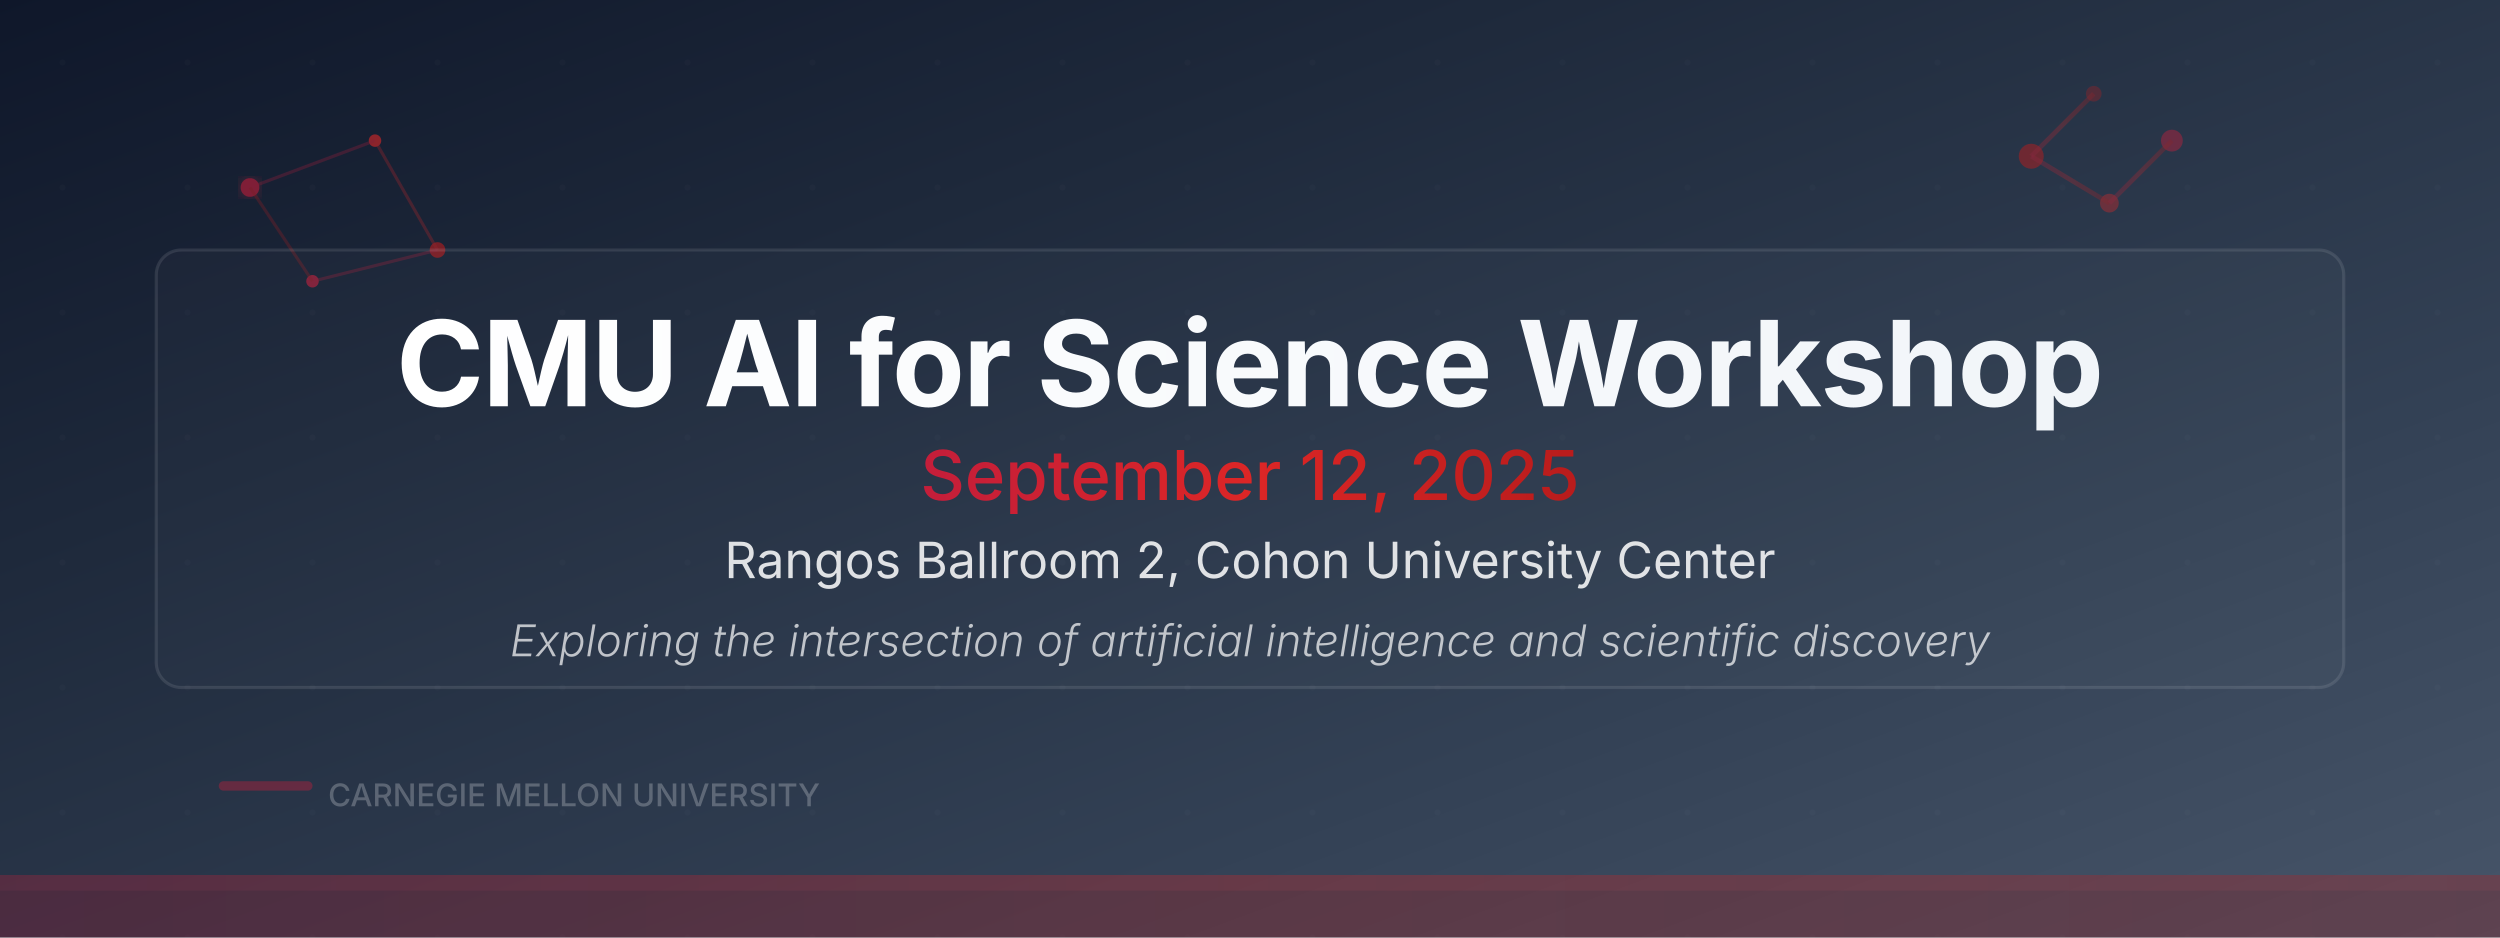
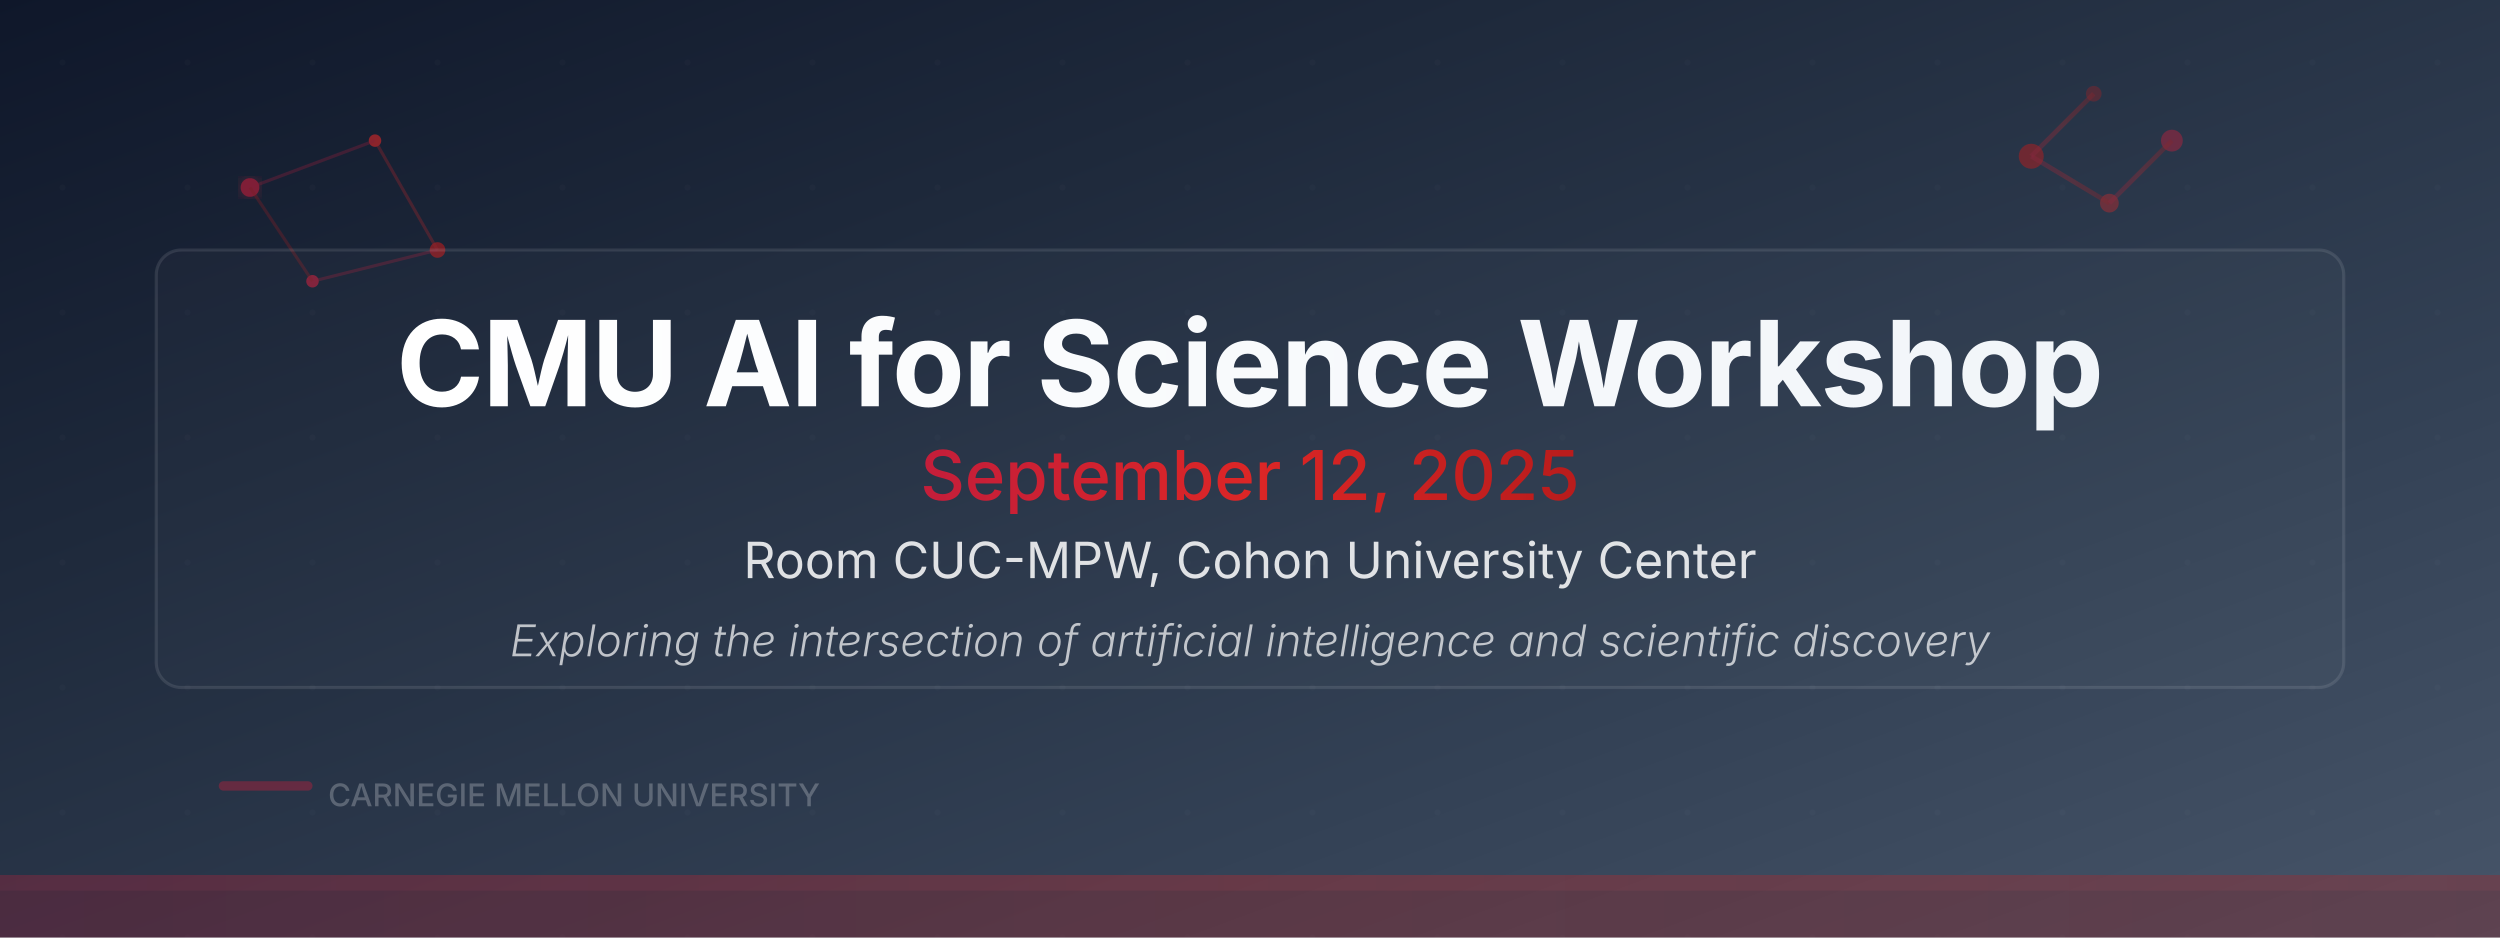
<svg xmlns="http://www.w3.org/2000/svg" width="800" height="300">
  <defs>
    <linearGradient id="bgGradient" x1="0%" y1="0%" x2="100%" y2="100%">
      <stop offset="0%" style="stop-color:#0f172a;stop-opacity:1" />
      <stop offset="30%" style="stop-color:#1e293b;stop-opacity:1" />
      <stop offset="70%" style="stop-color:#334155;stop-opacity:1" />
      <stop offset="100%" style="stop-color:#475569;stop-opacity:1" />
    </linearGradient>
    <linearGradient id="accentGradient" x1="0%" y1="0%" x2="100%" y2="0%">
      <stop offset="0%" style="stop-color:#c41e3a;stop-opacity:1" />
      <stop offset="50%" style="stop-color:#dc2626;stop-opacity:1" />
      <stop offset="100%" style="stop-color:#b91c1c;stop-opacity:1" />
    </linearGradient>
    <linearGradient id="titleGradient" x1="0%" y1="0%" x2="100%" y2="0%">
      <stop offset="0%" style="stop-color:#ffffff;stop-opacity:1" />
      <stop offset="100%" style="stop-color:#f1f5f9;stop-opacity:1" />
    </linearGradient>
    <pattern id="dotPattern" x="0" y="0" width="40" height="40" patternUnits="userSpaceOnUse">
      <circle cx="20" cy="20" r="1" fill="rgba(255,255,255,0.05)" />
    </pattern>
    <filter id="glow">
      <feGaussianBlur stdDeviation="3" result="coloredBlur" />
      <feMerge>
        <feMergeNode in="coloredBlur" />
        <feMergeNode in="SourceGraphic" />
      </feMerge>
    </filter>
  </defs>
  <rect width="800" height="300" fill="url(#bgGradient)" />
  <rect width="800" height="300" fill="url(#dotPattern)" opacity="0.3" />
  <g opacity="0.6">
    <circle cx="80" cy="60" r="3" fill="#c41e3a" filter="url(#glow)" />
    <circle cx="120" cy="45" r="2" fill="#dc2626" />
    <circle cx="140" cy="80" r="2.5" fill="#b91c1c" />
    <circle cx="100" cy="90" r="2" fill="#c41e3a" />
    <line x1="80" y1="60" x2="120" y2="45" stroke="#c41e3a" stroke-width="1" opacity="0.4" />
    <line x1="120" y1="45" x2="140" y2="80" stroke="#dc2626" stroke-width="1" opacity="0.4" />
    <line x1="80" y1="60" x2="100" y2="90" stroke="#b91c1c" stroke-width="1" opacity="0.4" />
    <line x1="100" y1="90" x2="140" y2="80" stroke="#c41e3a" stroke-width="1" opacity="0.4" />
    <g transform="translate(650, 50)">
      <circle cx="0" cy="0" r="4" fill="#b91c1c" opacity="0.8" />
      <circle cx="25" cy="15" r="3" fill="#dc2626" opacity="0.6" />
      <circle cx="45" cy="-5" r="3.5" fill="#c41e3a" opacity="0.7" />
      <circle cx="20" cy="-20" r="2.5" fill="#b91c1c" opacity="0.5" />
      <line x1="0" y1="0" x2="25" y2="15" stroke="url(#accentGradient)" stroke-width="1.5" opacity="0.4" />
      <line x1="25" y1="15" x2="45" y2="-5" stroke="url(#accentGradient)" stroke-width="1.5" opacity="0.4" />
      <line x1="0" y1="0" x2="20" y2="-20" stroke="url(#accentGradient)" stroke-width="1.5" opacity="0.4" />
    </g>
  </g>
  <g opacity="0.3">
    <rect x="0" y="280" width="800" height="20" fill="url(#accentGradient)" />
    <rect x="0" y="285" width="800" height="15" fill="rgba(0,0,0,0.2)" />
  </g>
  <rect x="50" y="80" width="700" height="140" fill="rgba(255,255,255,0.02)" rx="8" stroke="rgba(255,255,255,0.1)" stroke-width="1" />
  <text x="400" y="130" font-family="system-ui, -apple-system, sans-serif" font-size="38" font-weight="700" text-anchor="middle" fill="url(#titleGradient)" letter-spacing="-0.5px">
    CMU AI for Science Workshop
  </text>
  <text x="400" y="160" font-family="system-ui, -apple-system, sans-serif" font-size="22" font-weight="500" text-anchor="middle" fill="url(#accentGradient)">
    September 12, 2025
  </text>
  <text x="400" y="185" font-family="system-ui, -apple-system, sans-serif" font-size="16" font-weight="400" text-anchor="middle" fill="rgba(255,255,255,0.85)">
-     Rangos Ballroom 2, Cohon University Center
+     Room CUC-MPW, Cohon University Center
  </text>
  <text x="400" y="210" font-family="system-ui, -apple-system, sans-serif" font-size="14" font-weight="300" text-anchor="middle" fill="rgba(255,255,255,0.7)" font-style="italic">
    Exploring the intersection of artificial intelligence and scientific discovery
  </text>
  <g transform="translate(70, 250)" opacity="0.4">
    <rect x="0" y="0" width="30" height="3" fill="#c41e3a" rx="1.5" />
    <text x="35" y="8" font-family="system-ui, -apple-system, sans-serif" font-size="10" fill="rgba(255,255,255,0.6)" font-weight="500">CARNEGIE MELLON UNIVERSITY</text>
  </g>
</svg>
